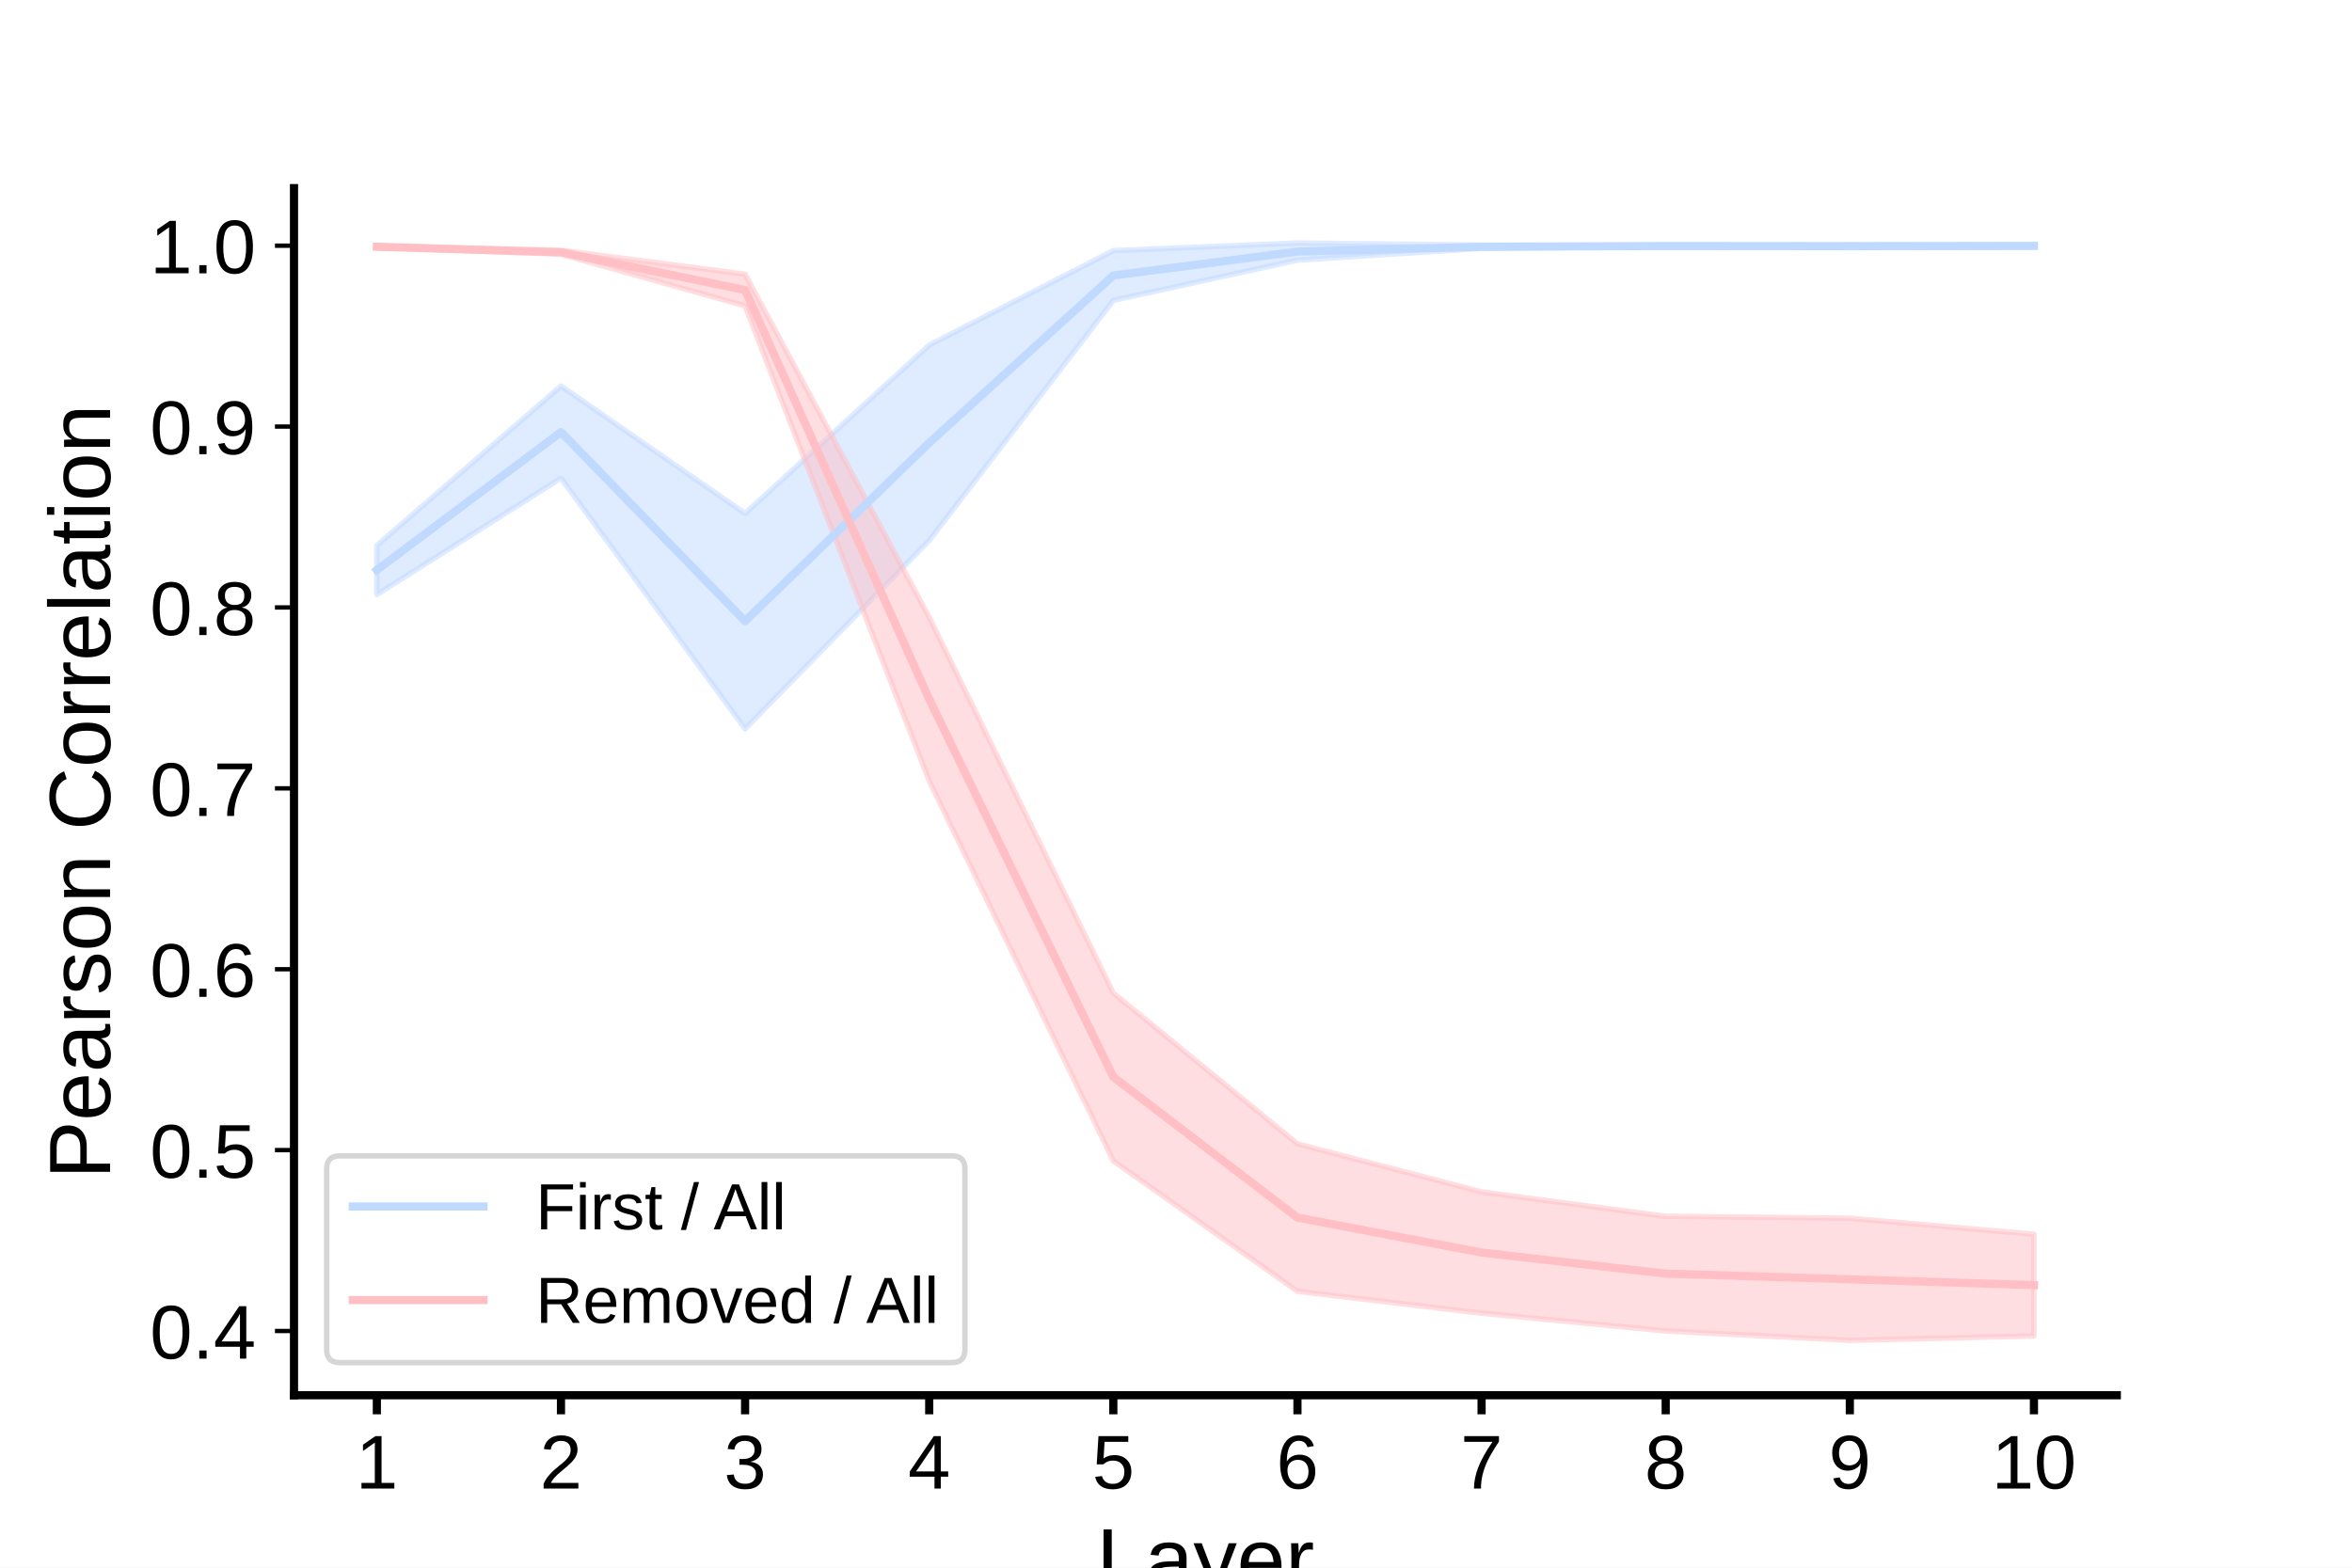
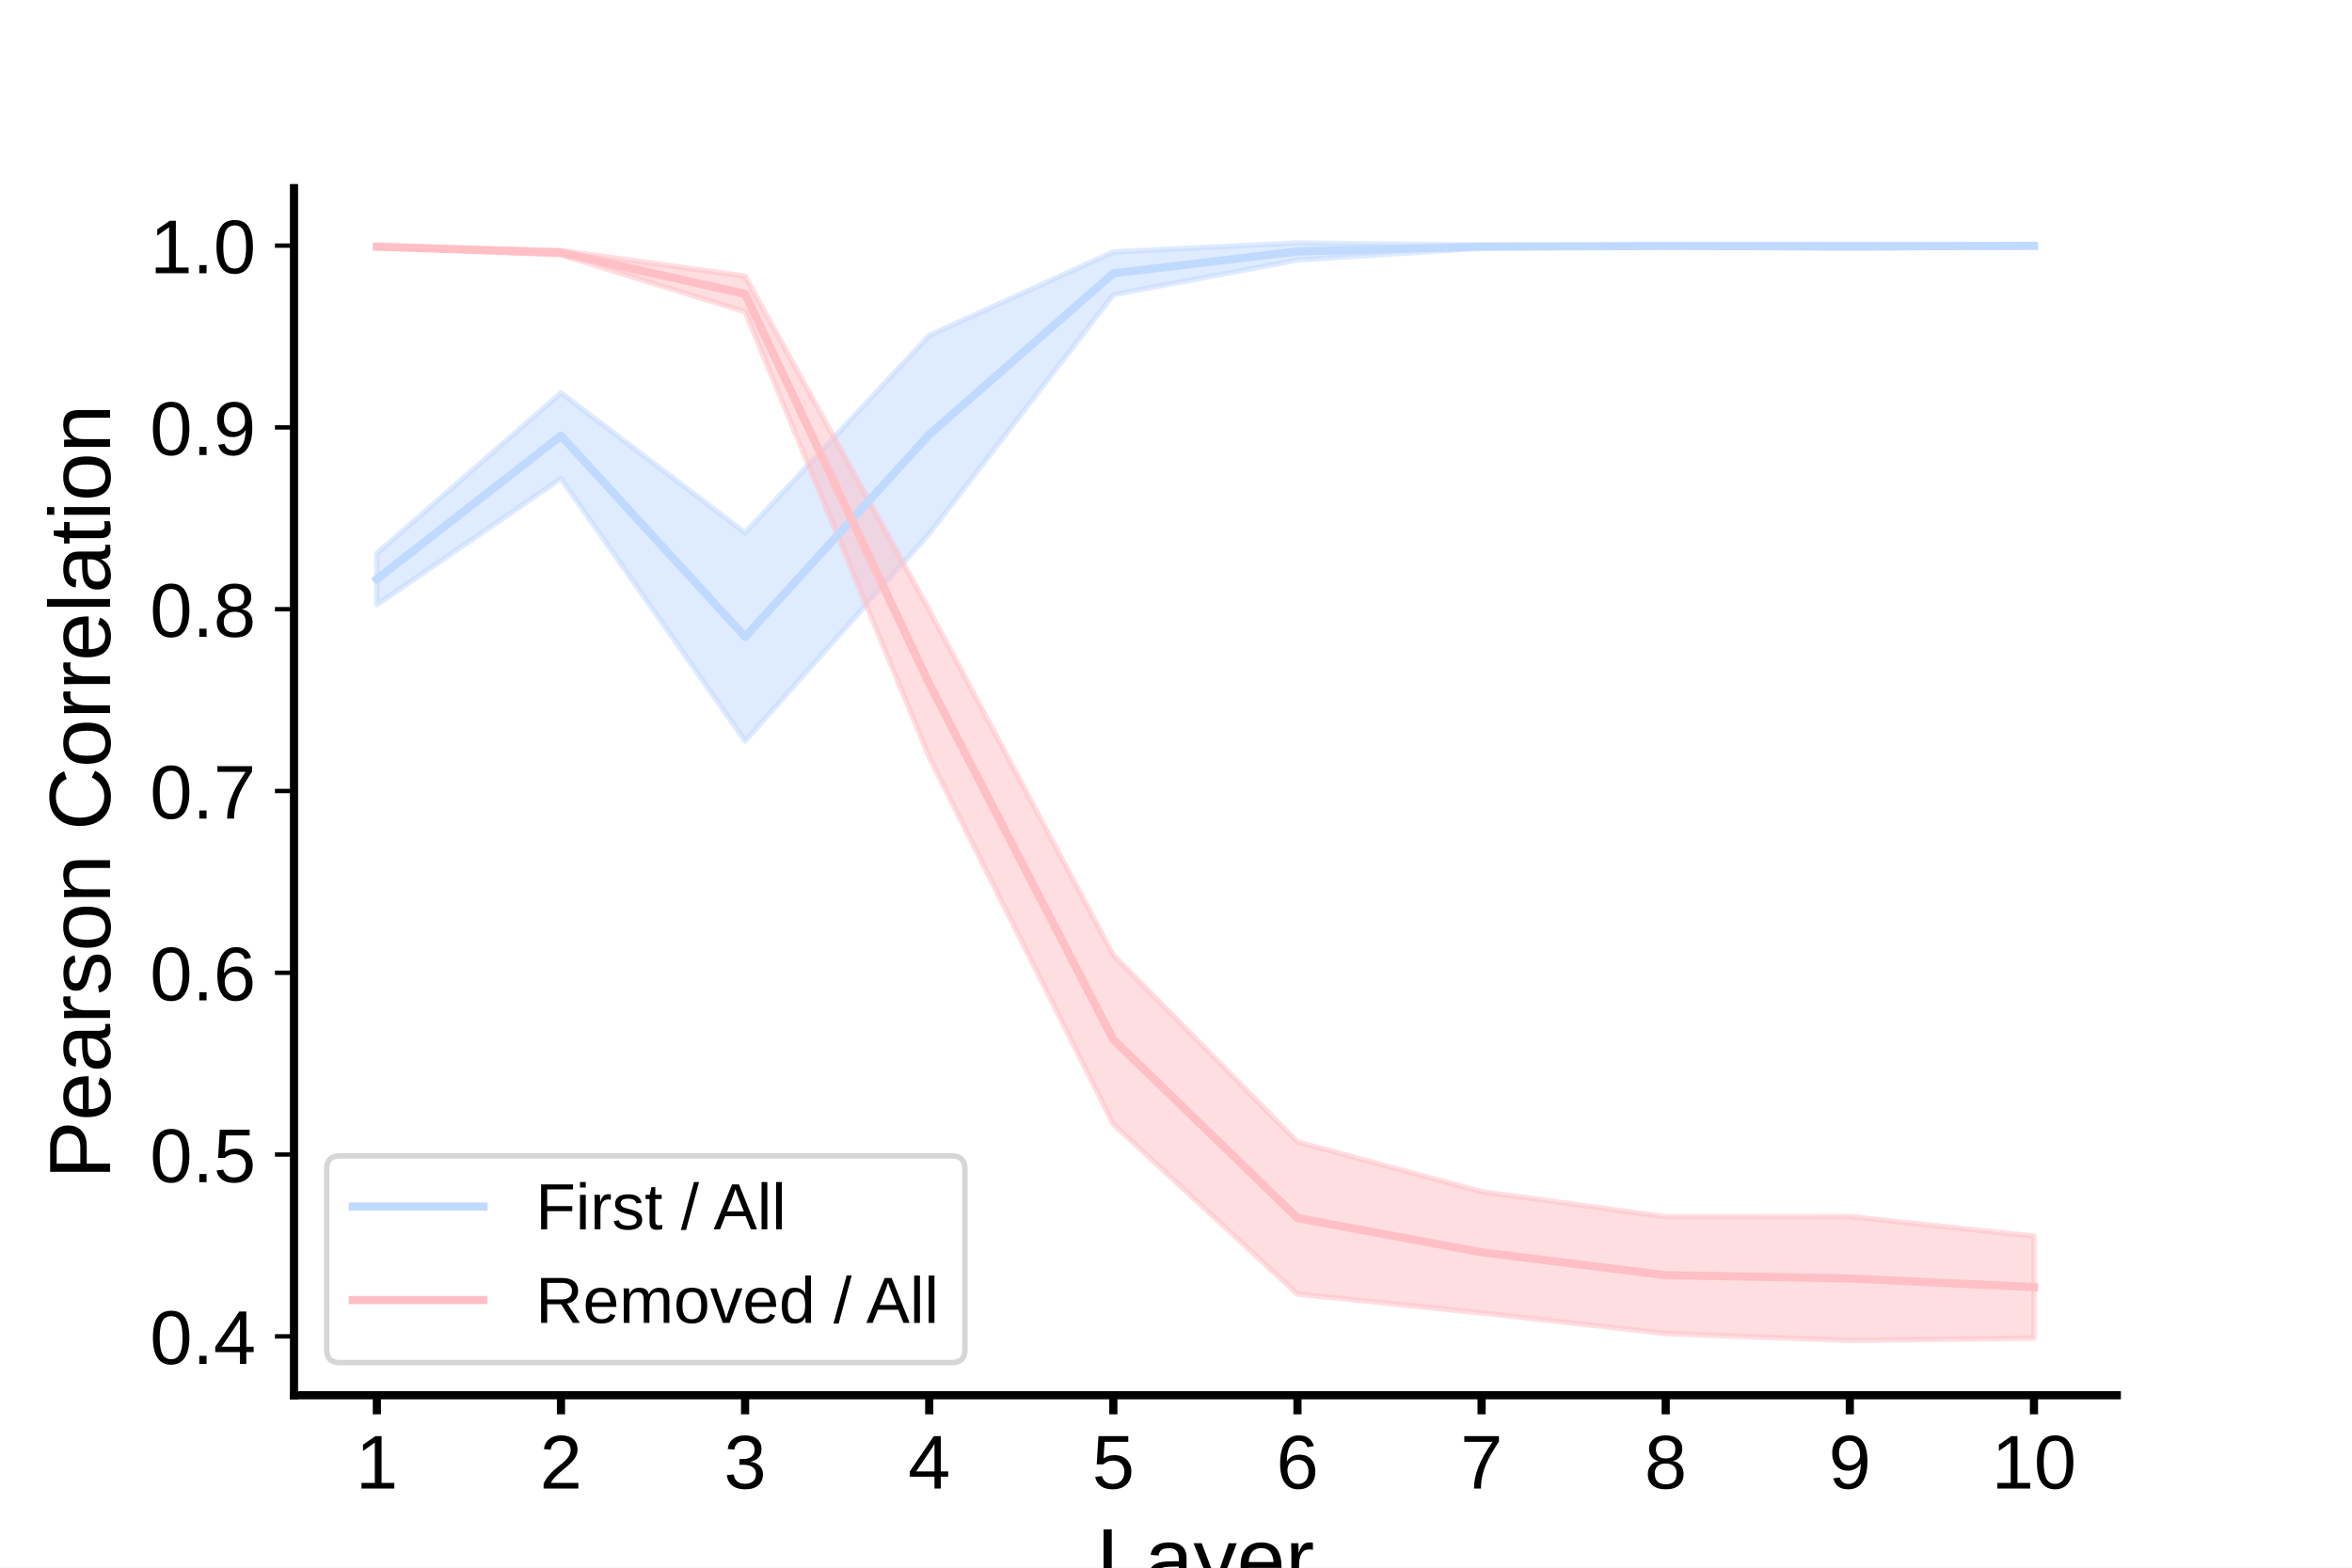
<svg xmlns="http://www.w3.org/2000/svg" xmlns:xlink="http://www.w3.org/1999/xlink" width="432pt" height="288pt" viewBox="0 0 432 288" version="1.1">
  <defs>
    <style type="text/css">*{stroke-linejoin: round; stroke-linecap: butt}</style>
  </defs>
  <g id="figure_1">
    <g id="patch_1">
      <path d="M 0 288  L 432 288  L 432 0  L 0 0  z " style="fill: #ffffff" />
    </g>
    <g id="axes_1">
      <g id="patch_2">
        <path d="M 54 256.32  L 388.8 256.32  L 388.8 34.56  L 54 34.56  z " style="fill: #ffffff" />
      </g>
      <g id="PolyCollection_1">
        <defs>
-           <path id="m876e4532b5" d="M 69.218 -187.796  L 69.218 -178.774  L 103.036 -200.151  L 136.855 -154.109  L 170.673 -188.7  L 204.491 -232.821  L 238.309 -240.209  L 272.127 -242.369  L 305.945 -242.723  L 339.764 -242.518  L 373.582 -242.721  L 373.582 -242.923  L 373.582 -242.923  L 339.764 -243.021  L 305.945 -242.876  L 272.127 -242.966  L 238.309 -243.36  L 204.491 -241.96  L 170.673 -224.596  L 136.855 -193.67  L 103.036 -217.093  L 69.218 -187.796  z " style="stroke: #c0d9ff; stroke-opacity: 0.5" />
+           <path id="m4386b4bbae" d="M 69.218 -186.332  L 69.218 -176.898  L 103.036 -200.09  L 136.855 -151.873  L 170.673 -189.962  L 204.491 -233.871  L 238.309 -240.241  L 272.127 -242.394  L 305.945 -242.726  L 339.764 -242.368  L 373.582 -242.729  L 373.582 -242.935  L 373.582 -242.935  L 339.764 -243.115  L 305.945 -242.897  L 272.127 -242.982  L 238.309 -243.36  L 204.491 -241.713  L 170.673 -226.372  L 136.855 -190.131  L 103.036 -215.823  L 69.218 -186.332  z " style="stroke: #c0d9ff; stroke-opacity: 0.5" />
        </defs>
-         <g clip-path="url(#p95b591ce65)">
-           <use xlink:href="#m876e4532b5" x="0" y="288" style="fill: #c0d9ff; fill-opacity: 0.5; stroke: #c0d9ff; stroke-opacity: 0.5" />
+         <g clip-path="url(#p9064f82c88)">
+           <use xlink:href="#m4386b4bbae" x="0" y="288" style="fill: #c0d9ff; fill-opacity: 0.5; stroke: #c0d9ff; stroke-opacity: 0.5" />
        </g>
      </g>
      <g id="PolyCollection_2">
        <defs>
-           <path id="me324237536" d="M 69.218 -242.767  L 69.218 -242.572  L 103.036 -241.294  L 136.855 -231.81  L 170.673 -144.547  L 204.491 -74.74  L 238.309 -50.764  L 272.127 -46.753  L 305.945 -43.486  L 339.764 -41.76  L 373.582 -42.565  L 373.582 -61.257  L 373.582 -61.257  L 339.764 -64.195  L 305.945 -64.547  L 272.127 -69.032  L 238.309 -77.863  L 204.491 -105.557  L 170.673 -174.572  L 136.855 -237.623  L 103.036 -242.025  L 69.218 -242.767  z " style="stroke: #ffbfc4; stroke-opacity: 0.5" />
+           <path id="maed2b1c9b7" d="M 69.218 -242.784  L 69.218 -242.597  L 103.036 -241.176  L 136.855 -230.73  L 170.673 -148.892  L 204.491 -81.471  L 238.309 -50.264  L 272.127 -46.8  L 305.945 -43.018  L 339.764 -41.76  L 373.582 -42.177  L 373.582 -60.898  L 373.582 -60.898  L 339.764 -64.497  L 305.945 -64.459  L 272.127 -69.074  L 238.309 -78.203  L 204.491 -112.545  L 170.673 -175.909  L 136.855 -237.266  L 103.036 -241.981  L 69.218 -242.784  z " style="stroke: #ffbfc4; stroke-opacity: 0.5" />
        </defs>
-         <g clip-path="url(#p95b591ce65)">
-           <use xlink:href="#me324237536" x="0" y="288" style="fill: #ffbfc4; fill-opacity: 0.5; stroke: #ffbfc4; stroke-opacity: 0.5" />
+         <g clip-path="url(#p9064f82c88)">
+           <use xlink:href="#maed2b1c9b7" x="0" y="288" style="fill: #ffbfc4; fill-opacity: 0.5; stroke: #ffbfc4; stroke-opacity: 0.5" />
        </g>
      </g>
      <g id="matplotlib.axis_1">
        <g id="xtick_1">
          <g id="line2d_1">
            <defs>
-               <path id="m1724ea74f0" d="M 0 0  L 0 3.5  " style="stroke: #000000; stroke-width: 1.5" />
-             </defs>
-             <g>
-               <use xlink:href="#m1724ea74f0" x="69.218" y="256.32" style="stroke: #000000; stroke-width: 1.5" />
+               <path id="m80e4182128" d="M 0 0  L 0 3.5  " style="stroke: #000000; stroke-width: 1.5" />
+             </defs>
+             <g>
+               <use xlink:href="#m80e4182128" x="69.218" y="256.32" style="stroke: #000000; stroke-width: 1.5" />
            </g>
          </g>
          <g id="text_1">
            <g transform="translate(65.32553 273.4656) scale(0.14 -0.14)">
              <defs>
                <path id="LiberationSans-31" d="M 488 0  L 488 478  L 1609 478  L 1609 3866  L 616 3156  L 616 3688  L 1656 4403  L 2175 4403  L 2175 478  L 3247 478  L 3247 0  L 488 0  z " transform="scale(0.015625)" />
              </defs>
              <use xlink:href="#LiberationSans-31" />
            </g>
          </g>
        </g>
        <g id="xtick_2">
          <g id="line2d_2">
            <g>
-               <use xlink:href="#m1724ea74f0" x="103.036" y="256.32" style="stroke: #000000; stroke-width: 1.5" />
+               <use xlink:href="#m80e4182128" x="103.036" y="256.32" style="stroke: #000000; stroke-width: 1.5" />
            </g>
          </g>
          <g id="text_2">
            <g transform="translate(99.14371 273.4656) scale(0.14 -0.14)">
              <defs>
                <path id="LiberationSans-32" d="M 322 0  L 322 397  Q 481 763 711 1042  Q 941 1322 1194 1548  Q 1447 1775 1695 1969  Q 1944 2163 2144 2356  Q 2344 2550 2467 2762  Q 2591 2975 2591 3244  Q 2591 3606 2378 3806  Q 2166 4006 1788 4006  Q 1428 4006 1195 3811  Q 963 3616 922 3263  L 347 3316  Q 409 3844 795 4156  Q 1181 4469 1788 4469  Q 2453 4469 2811 4155  Q 3169 3841 3169 3263  Q 3169 3006 3051 2753  Q 2934 2500 2703 2247  Q 2472 1994 1819 1463  Q 1459 1169 1246 933  Q 1034 697 941 478  L 3238 478  L 3238 0  L 322 0  z " transform="scale(0.015625)" />
              </defs>
              <use xlink:href="#LiberationSans-32" />
            </g>
          </g>
        </g>
        <g id="xtick_3">
          <g id="line2d_3">
            <g>
-               <use xlink:href="#m1724ea74f0" x="136.855" y="256.32" style="stroke: #000000; stroke-width: 1.5" />
+               <use xlink:href="#m80e4182128" x="136.855" y="256.32" style="stroke: #000000; stroke-width: 1.5" />
            </g>
          </g>
          <g id="text_3">
            <g transform="translate(132.9619 273.4656) scale(0.14 -0.14)">
              <defs>
                <path id="LiberationSans-33" d="M 3278 1216  Q 3278 606 2890 271  Q 2503 -63 1784 -63  Q 1116 -63 717 239  Q 319 541 244 1131  L 825 1184  Q 938 403 1784 403  Q 2209 403 2451 612  Q 2694 822 2694 1234  Q 2694 1594 2417 1795  Q 2141 1997 1619 1997  L 1300 1997  L 1300 2484  L 1606 2484  Q 2069 2484 2323 2686  Q 2578 2888 2578 3244  Q 2578 3597 2370 3801  Q 2163 4006 1753 4006  Q 1381 4006 1151 3815  Q 922 3625 884 3278  L 319 3322  Q 381 3863 767 4166  Q 1153 4469 1759 4469  Q 2422 4469 2789 4161  Q 3156 3853 3156 3303  Q 3156 2881 2920 2617  Q 2684 2353 2234 2259  L 2234 2247  Q 2728 2194 3003 1916  Q 3278 1638 3278 1216  z " transform="scale(0.015625)" />
              </defs>
              <use xlink:href="#LiberationSans-33" />
            </g>
          </g>
        </g>
        <g id="xtick_4">
          <g id="line2d_4">
            <g>
-               <use xlink:href="#m1724ea74f0" x="170.673" y="256.32" style="stroke: #000000; stroke-width: 1.5" />
+               <use xlink:href="#m80e4182128" x="170.673" y="256.32" style="stroke: #000000; stroke-width: 1.5" />
            </g>
          </g>
          <g id="text_4">
            <g transform="translate(166.7801 273.4656) scale(0.14 -0.14)">
              <defs>
                <path id="LiberationSans-34" d="M 2753 997  L 2753 0  L 2222 0  L 2222 997  L 147 997  L 147 1434  L 2163 4403  L 2753 4403  L 2753 1441  L 3372 1441  L 3372 997  L 2753 997  z M 2222 3769  Q 2216 3750 2134 3603  Q 2053 3456 2013 3397  L 884 1734  L 716 1503  L 666 1441  L 2222 1441  L 2222 3769  z " transform="scale(0.015625)" />
              </defs>
              <use xlink:href="#LiberationSans-34" />
            </g>
          </g>
        </g>
        <g id="xtick_5">
          <g id="line2d_5">
            <g>
-               <use xlink:href="#m1724ea74f0" x="204.491" y="256.32" style="stroke: #000000; stroke-width: 1.5" />
+               <use xlink:href="#m80e4182128" x="204.491" y="256.32" style="stroke: #000000; stroke-width: 1.5" />
            </g>
          </g>
          <g id="text_5">
            <g transform="translate(200.5983 273.4656) scale(0.14 -0.14)">
              <defs>
                <path id="LiberationSans-35" d="M 3291 1434  Q 3291 738 2877 337  Q 2463 -63 1728 -63  Q 1113 -63 734 206  Q 356 475 256 984  L 825 1050  Q 1003 397 1741 397  Q 2194 397 2450 670  Q 2706 944 2706 1422  Q 2706 1838 2448 2094  Q 2191 2350 1753 2350  Q 1525 2350 1328 2278  Q 1131 2206 934 2034  L 384 2034  L 531 4403  L 3034 4403  L 3034 3925  L 1044 3925  L 959 2528  Q 1325 2809 1869 2809  Q 2519 2809 2905 2428  Q 3291 2047 3291 1434  z " transform="scale(0.015625)" />
              </defs>
              <use xlink:href="#LiberationSans-35" />
            </g>
          </g>
        </g>
        <g id="xtick_6">
          <g id="line2d_6">
            <g>
-               <use xlink:href="#m1724ea74f0" x="238.309" y="256.32" style="stroke: #000000; stroke-width: 1.5" />
+               <use xlink:href="#m80e4182128" x="238.309" y="256.32" style="stroke: #000000; stroke-width: 1.5" />
            </g>
          </g>
          <g id="text_6">
            <g transform="translate(234.4164 273.4656) scale(0.14 -0.14)">
              <defs>
                <path id="LiberationSans-36" d="M 3278 1441  Q 3278 744 2900 340  Q 2522 -63 1856 -63  Q 1113 -63 719 490  Q 325 1044 325 2100  Q 325 3244 734 3856  Q 1144 4469 1900 4469  Q 2897 4469 3156 3572  L 2619 3475  Q 2453 4013 1894 4013  Q 1413 4013 1148 3564  Q 884 3116 884 2266  Q 1038 2550 1316 2698  Q 1594 2847 1953 2847  Q 2563 2847 2920 2465  Q 3278 2084 3278 1441  z M 2706 1416  Q 2706 1894 2472 2153  Q 2238 2413 1819 2413  Q 1425 2413 1183 2183  Q 941 1953 941 1550  Q 941 1041 1192 716  Q 1444 391 1838 391  Q 2244 391 2475 664  Q 2706 938 2706 1416  z " transform="scale(0.015625)" />
              </defs>
              <use xlink:href="#LiberationSans-36" />
            </g>
          </g>
        </g>
        <g id="xtick_7">
          <g id="line2d_7">
            <g>
-               <use xlink:href="#m1724ea74f0" x="272.127" y="256.32" style="stroke: #000000; stroke-width: 1.5" />
+               <use xlink:href="#m80e4182128" x="272.127" y="256.32" style="stroke: #000000; stroke-width: 1.5" />
            </g>
          </g>
          <g id="text_7">
            <g transform="translate(268.2346 273.4656) scale(0.14 -0.14)">
              <defs>
                <path id="LiberationSans-37" d="M 3238 3947  Q 2563 2916 2284 2331  Q 2006 1747 1867 1178  Q 1728 609 1728 0  L 1141 0  Q 1141 844 1498 1776  Q 1856 2709 2694 3925  L 328 3925  L 328 4403  L 3238 4403  L 3238 3947  z " transform="scale(0.015625)" />
              </defs>
              <use xlink:href="#LiberationSans-37" />
            </g>
          </g>
        </g>
        <g id="xtick_8">
          <g id="line2d_8">
            <g>
-               <use xlink:href="#m1724ea74f0" x="305.945" y="256.32" style="stroke: #000000; stroke-width: 1.5" />
+               <use xlink:href="#m80e4182128" x="305.945" y="256.32" style="stroke: #000000; stroke-width: 1.5" />
            </g>
          </g>
          <g id="text_8">
            <g transform="translate(302.0528 273.4656) scale(0.14 -0.14)">
              <defs>
                <path id="LiberationSans-38" d="M 3281 1228  Q 3281 619 2893 278  Q 2506 -63 1781 -63  Q 1075 -63 676 271  Q 278 606 278 1222  Q 278 1653 525 1947  Q 772 2241 1156 2303  L 1156 2316  Q 797 2400 589 2681  Q 381 2963 381 3341  Q 381 3844 757 4156  Q 1134 4469 1769 4469  Q 2419 4469 2795 4162  Q 3172 3856 3172 3334  Q 3172 2956 2962 2675  Q 2753 2394 2391 2322  L 2391 2309  Q 2813 2241 3047 1952  Q 3281 1663 3281 1228  z M 2588 3303  Q 2588 4050 1769 4050  Q 1372 4050 1164 3862  Q 956 3675 956 3303  Q 956 2925 1170 2726  Q 1384 2528 1775 2528  Q 2172 2528 2380 2711  Q 2588 2894 2588 3303  z M 2697 1281  Q 2697 1691 2453 1898  Q 2209 2106 1769 2106  Q 1341 2106 1100 1882  Q 859 1659 859 1269  Q 859 359 1788 359  Q 2247 359 2472 579  Q 2697 800 2697 1281  z " transform="scale(0.015625)" />
              </defs>
              <use xlink:href="#LiberationSans-38" />
            </g>
          </g>
        </g>
        <g id="xtick_9">
          <g id="line2d_9">
            <g>
-               <use xlink:href="#m1724ea74f0" x="339.764" y="256.32" style="stroke: #000000; stroke-width: 1.5" />
+               <use xlink:href="#m80e4182128" x="339.764" y="256.32" style="stroke: #000000; stroke-width: 1.5" />
            </g>
          </g>
          <g id="text_9">
            <g transform="translate(335.871 273.4656) scale(0.14 -0.14)">
              <defs>
                <path id="LiberationSans-39" d="M 3256 2291  Q 3256 1156 2842 546  Q 2428 -63 1663 -63  Q 1147 -63 836 154  Q 525 372 391 856  L 928 941  Q 1097 391 1672 391  Q 2156 391 2422 841  Q 2688 1291 2700 2125  Q 2575 1844 2272 1673  Q 1969 1503 1606 1503  Q 1013 1503 656 1909  Q 300 2316 300 2988  Q 300 3678 687 4073  Q 1075 4469 1766 4469  Q 2500 4469 2878 3925  Q 3256 3381 3256 2291  z M 2644 2834  Q 2644 3366 2400 3689  Q 2156 4013 1747 4013  Q 1341 4013 1106 3736  Q 872 3459 872 2988  Q 872 2506 1106 2226  Q 1341 1947 1741 1947  Q 1984 1947 2193 2058  Q 2403 2169 2523 2372  Q 2644 2575 2644 2834  z " transform="scale(0.015625)" />
              </defs>
              <use xlink:href="#LiberationSans-39" />
            </g>
          </g>
        </g>
        <g id="xtick_10">
          <g id="line2d_10">
            <g>
-               <use xlink:href="#m1724ea74f0" x="373.582" y="256.32" style="stroke: #000000; stroke-width: 1.5" />
+               <use xlink:href="#m80e4182128" x="373.582" y="256.32" style="stroke: #000000; stroke-width: 1.5" />
            </g>
          </g>
          <g id="text_10">
            <g transform="translate(365.7965 273.4656) scale(0.14 -0.14)">
              <defs>
                <path id="LiberationSans-30" d="M 3309 2203  Q 3309 1100 2920 518  Q 2531 -63 1772 -63  Q 1013 -63 631 515  Q 250 1094 250 2203  Q 250 3338 620 3903  Q 991 4469 1791 4469  Q 2569 4469 2939 3897  Q 3309 3325 3309 2203  z M 2738 2203  Q 2738 3156 2517 3584  Q 2297 4013 1791 4013  Q 1272 4013 1045 3591  Q 819 3169 819 2203  Q 819 1266 1048 831  Q 1278 397 1778 397  Q 2275 397 2506 840  Q 2738 1284 2738 2203  z " transform="scale(0.015625)" />
              </defs>
              <use xlink:href="#LiberationSans-31" />
              <use xlink:href="#LiberationSans-30" x="55.615" />
            </g>
          </g>
        </g>
        <g id="text_11">
          <g transform="translate(201.39 291.9656) scale(0.16 -0.16)">
            <defs>
              <path id="LiberationSans-4c" d="M 525 0  L 525 4403  L 1122 4403  L 1122 488  L 3347 488  L 3347 0  L 525 0  z " transform="scale(0.015625)" />
              <path id="LiberationSans-61" d="M 1294 -63  Q 784 -63 528 206  Q 272 475 272 944  Q 272 1469 617 1750  Q 963 2031 1731 2050  L 2491 2063  L 2491 2247  Q 2491 2659 2316 2837  Q 2141 3016 1766 3016  Q 1388 3016 1216 2887  Q 1044 2759 1009 2478  L 422 2531  Q 566 3444 1778 3444  Q 2416 3444 2737 3151  Q 3059 2859 3059 2306  L 3059 850  Q 3059 600 3125 473  Q 3191 347 3375 347  Q 3456 347 3559 369  L 3559 19  Q 3347 -31 3125 -31  Q 2813 -31 2670 133  Q 2528 297 2509 647  L 2491 647  Q 2275 259 1989 98  Q 1703 -63 1294 -63  z M 1422 359  Q 1731 359 1972 500  Q 2213 641 2352 886  Q 2491 1131 2491 1391  L 2491 1669  L 1875 1656  Q 1478 1650 1273 1575  Q 1069 1500 959 1344  Q 850 1188 850 934  Q 850 659 998 509  Q 1147 359 1422 359  z " transform="scale(0.015625)" />
              <path id="LiberationSans-79" d="M 597 -1328  Q 366 -1328 209 -1294  L 209 -872  Q 328 -891 472 -891  Q 997 -891 1303 -119  L 1356 16  L 16 3381  L 616 3381  L 1328 1513  Q 1344 1469 1366 1408  Q 1388 1347 1506 1000  Q 1625 653 1634 613  L 1853 1228  L 2594 3381  L 3188 3381  L 1888 0  Q 1678 -541 1497 -805  Q 1316 -1069 1095 -1198  Q 875 -1328 597 -1328  z " transform="scale(0.015625)" />
              <path id="LiberationSans-65" d="M 863 1572  Q 863 991 1103 675  Q 1344 359 1806 359  Q 2172 359 2392 506  Q 2613 653 2691 878  L 3184 738  Q 2881 -63 1806 -63  Q 1056 -63 664 384  Q 272 831 272 1713  Q 272 2550 664 2997  Q 1056 3444 1784 3444  Q 3275 3444 3275 1647  L 3275 1572  L 863 1572  z M 2694 2003  Q 2647 2538 2422 2783  Q 2197 3028 1775 3028  Q 1366 3028 1127 2754  Q 888 2481 869 2003  L 2694 2003  z " transform="scale(0.015625)" />
              <path id="LiberationSans-72" d="M 444 0  L 444 2594  Q 444 2950 425 3381  L 956 3381  Q 981 2806 981 2691  L 994 2691  Q 1128 3125 1303 3284  Q 1478 3444 1797 3444  Q 1909 3444 2025 3413  L 2025 2897  Q 1913 2928 1725 2928  Q 1375 2928 1190 2626  Q 1006 2325 1006 1763  L 1006 0  L 444 0  z " transform="scale(0.015625)" />
            </defs>
            <use xlink:href="#LiberationSans-4c" />
            <use xlink:href="#LiberationSans-61" x="55.615" />
            <use xlink:href="#LiberationSans-79" x="111.23" />
            <use xlink:href="#LiberationSans-65" x="161.23" />
            <use xlink:href="#LiberationSans-72" x="216.846" />
          </g>
        </g>
      </g>
      <g id="matplotlib.axis_2">
        <g id="ytick_1">
          <g id="line2d_11">
            <defs>
-               <path id="m9e63817f43" d="M 0 0  L -3.5 0  " style="stroke: #000000; stroke-width: 0.8" />
-             </defs>
-             <g>
-               <use xlink:href="#m9e63817f43" x="54" y="244.52" style="stroke: #000000; stroke-width: 0.8" />
+               <path id="m4827091b3d" d="M 0 0  L -3.5 0  " style="stroke: #000000; stroke-width: 0.8" />
+             </defs>
+             <g>
+               <use xlink:href="#m4827091b3d" x="54" y="245.5" style="stroke: #000000; stroke-width: 0.8" />
            </g>
          </g>
          <g id="text_12">
-             <g transform="translate(27.54 249.5925) scale(0.14 -0.14)">
+             <g transform="translate(27.54 250.5726) scale(0.14 -0.14)">
              <defs>
                <path id="LiberationSans-2e" d="M 584 0  L 584 684  L 1194 684  L 1194 0  L 584 0  z " transform="scale(0.015625)" />
              </defs>
              <use xlink:href="#LiberationSans-30" />
              <use xlink:href="#LiberationSans-2e" x="55.615" />
              <use xlink:href="#LiberationSans-34" x="83.398" />
            </g>
          </g>
        </g>
        <g id="ytick_2">
          <g id="line2d_12">
            <g>
-               <use xlink:href="#m9e63817f43" x="54" y="211.289" style="stroke: #000000; stroke-width: 0.8" />
+               <use xlink:href="#m4827091b3d" x="54" y="212.103" style="stroke: #000000; stroke-width: 0.8" />
            </g>
          </g>
          <g id="text_13">
-             <g transform="translate(27.54 216.3617) scale(0.14 -0.14)">
+             <g transform="translate(27.54 217.1763) scale(0.14 -0.14)">
              <use xlink:href="#LiberationSans-30" />
              <use xlink:href="#LiberationSans-2e" x="55.615" />
              <use xlink:href="#LiberationSans-35" x="83.398" />
            </g>
          </g>
        </g>
        <g id="ytick_3">
          <g id="line2d_13">
            <g>
-               <use xlink:href="#m9e63817f43" x="54" y="178.058" style="stroke: #000000; stroke-width: 0.8" />
+               <use xlink:href="#m4827091b3d" x="54" y="178.707" style="stroke: #000000; stroke-width: 0.8" />
            </g>
          </g>
          <g id="text_14">
-             <g transform="translate(27.54 183.1308) scale(0.14 -0.14)">
+             <g transform="translate(27.54 183.78) scale(0.14 -0.14)">
              <use xlink:href="#LiberationSans-30" />
              <use xlink:href="#LiberationSans-2e" x="55.615" />
              <use xlink:href="#LiberationSans-36" x="83.398" />
            </g>
          </g>
        </g>
        <g id="ytick_4">
          <g id="line2d_14">
            <g>
-               <use xlink:href="#m9e63817f43" x="54" y="144.827" style="stroke: #000000; stroke-width: 0.8" />
+               <use xlink:href="#m4827091b3d" x="54" y="145.311" style="stroke: #000000; stroke-width: 0.8" />
            </g>
          </g>
          <g id="text_15">
-             <g transform="translate(27.54 149.8999) scale(0.14 -0.14)">
+             <g transform="translate(27.54 150.3837) scale(0.14 -0.14)">
              <use xlink:href="#LiberationSans-30" />
              <use xlink:href="#LiberationSans-2e" x="55.615" />
              <use xlink:href="#LiberationSans-37" x="83.398" />
            </g>
          </g>
        </g>
        <g id="ytick_5">
          <g id="line2d_15">
            <g>
-               <use xlink:href="#m9e63817f43" x="54" y="111.596" style="stroke: #000000; stroke-width: 0.8" />
+               <use xlink:href="#m4827091b3d" x="54" y="111.915" style="stroke: #000000; stroke-width: 0.8" />
            </g>
          </g>
          <g id="text_16">
-             <g transform="translate(27.54 116.669) scale(0.14 -0.14)">
+             <g transform="translate(27.54 116.9874) scale(0.14 -0.14)">
              <use xlink:href="#LiberationSans-30" />
              <use xlink:href="#LiberationSans-2e" x="55.615" />
              <use xlink:href="#LiberationSans-38" x="83.398" />
            </g>
          </g>
        </g>
        <g id="ytick_6">
          <g id="line2d_16">
            <g>
-               <use xlink:href="#m9e63817f43" x="54" y="78.365" style="stroke: #000000; stroke-width: 0.8" />
+               <use xlink:href="#m4827091b3d" x="54" y="78.518" style="stroke: #000000; stroke-width: 0.8" />
            </g>
          </g>
          <g id="text_17">
-             <g transform="translate(27.54 83.43806) scale(0.14 -0.14)">
+             <g transform="translate(27.54 83.59116) scale(0.14 -0.14)">
              <use xlink:href="#LiberationSans-30" />
              <use xlink:href="#LiberationSans-2e" x="55.615" />
              <use xlink:href="#LiberationSans-39" x="83.398" />
            </g>
          </g>
        </g>
        <g id="ytick_7">
          <g id="line2d_17">
            <g>
-               <use xlink:href="#m9e63817f43" x="54" y="45.134" style="stroke: #000000; stroke-width: 0.8" />
+               <use xlink:href="#m4827091b3d" x="54" y="45.122" style="stroke: #000000; stroke-width: 0.8" />
            </g>
          </g>
          <g id="text_18">
-             <g transform="translate(27.54 50.20716) scale(0.14 -0.14)">
+             <g transform="translate(27.54 50.19487) scale(0.14 -0.14)">
              <use xlink:href="#LiberationSans-31" />
              <use xlink:href="#LiberationSans-2e" x="55.615" />
              <use xlink:href="#LiberationSans-30" x="83.398" />
            </g>
          </g>
        </g>
        <g id="text_19">
          <g transform="translate(20.22 216.5838) rotate(-90) scale(0.16 -0.16)">
            <defs>
              <path id="LiberationSans-50" d="M 3931 3078  Q 3931 2453 3523 2084  Q 3116 1716 2416 1716  L 1122 1716  L 1122 0  L 525 0  L 525 4403  L 2378 4403  Q 3119 4403 3525 4056  Q 3931 3709 3931 3078  z M 3331 3072  Q 3331 3925 2306 3925  L 1122 3925  L 1122 2188  L 2331 2188  Q 3331 2188 3331 3072  z " transform="scale(0.015625)" />
              <path id="LiberationSans-73" d="M 2969 934  Q 2969 456 2608 196  Q 2247 -63 1597 -63  Q 966 -63 623 145  Q 281 353 178 794  L 675 891  Q 747 619 972 492  Q 1197 366 1597 366  Q 2025 366 2223 497  Q 2422 628 2422 891  Q 2422 1091 2284 1216  Q 2147 1341 1841 1422  L 1438 1528  Q 953 1653 748 1773  Q 544 1894 428 2066  Q 313 2238 313 2488  Q 313 2950 642 3192  Q 972 3434 1603 3434  Q 2163 3434 2492 3237  Q 2822 3041 2909 2606  L 2403 2544  Q 2356 2769 2151 2889  Q 1947 3009 1603 3009  Q 1222 3009 1040 2893  Q 859 2778 859 2544  Q 859 2400 934 2306  Q 1009 2213 1156 2147  Q 1303 2081 1775 1966  Q 2222 1853 2419 1758  Q 2616 1663 2730 1547  Q 2844 1431 2906 1279  Q 2969 1128 2969 934  z " transform="scale(0.015625)" />
              <path id="LiberationSans-6f" d="M 3291 1694  Q 3291 806 2900 371  Q 2509 -63 1766 -63  Q 1025 -63 647 389  Q 269 841 269 1694  Q 269 3444 1784 3444  Q 2559 3444 2925 3017  Q 3291 2591 3291 1694  z M 2700 1694  Q 2700 2394 2492 2711  Q 2284 3028 1794 3028  Q 1300 3028 1079 2704  Q 859 2381 859 1694  Q 859 1025 1076 689  Q 1294 353 1759 353  Q 2266 353 2483 678  Q 2700 1003 2700 1694  z " transform="scale(0.015625)" />
              <path id="LiberationSans-6e" d="M 2578 0  L 2578 2144  Q 2578 2478 2512 2662  Q 2447 2847 2303 2928  Q 2159 3009 1881 3009  Q 1475 3009 1240 2731  Q 1006 2453 1006 1959  L 1006 0  L 444 0  L 444 2659  Q 444 3250 425 3381  L 956 3381  Q 959 3366 962 3297  Q 966 3228 970 3139  Q 975 3050 981 2803  L 991 2803  Q 1184 3153 1439 3298  Q 1694 3444 2072 3444  Q 2628 3444 2886 3167  Q 3144 2891 3144 2253  L 3144 0  L 2578 0  z " transform="scale(0.015625)" />
              <path id="LiberationSans-20" transform="scale(0.015625)" />
              <path id="LiberationSans-43" d="M 2475 3981  Q 1744 3981 1337 3511  Q 931 3041 931 2222  Q 931 1413 1354 920  Q 1778 428 2500 428  Q 3425 428 3891 1344  L 4378 1100  Q 4106 531 3614 234  Q 3122 -63 2472 -63  Q 1806 -63 1320 214  Q 834 491 579 1005  Q 325 1519 325 2222  Q 325 3275 894 3872  Q 1463 4469 2469 4469  Q 3172 4469 3644 4194  Q 4116 3919 4338 3378  L 3772 3191  Q 3619 3575 3280 3778  Q 2941 3981 2475 3981  z " transform="scale(0.015625)" />
              <path id="LiberationSans-6c" d="M 431 0  L 431 4638  L 994 4638  L 994 0  L 431 0  z " transform="scale(0.015625)" />
              <path id="LiberationSans-74" d="M 1731 25  Q 1453 -50 1163 -50  Q 488 -50 488 716  L 488 2972  L 97 2972  L 97 3381  L 509 3381  L 675 4138  L 1050 4138  L 1050 3381  L 1675 3381  L 1675 2972  L 1050 2972  L 1050 838  Q 1050 594 1129 495  Q 1209 397 1406 397  Q 1519 397 1731 441  L 1731 25  z " transform="scale(0.015625)" />
              <path id="LiberationSans-69" d="M 428 4100  L 428 4638  L 991 4638  L 991 4100  L 428 4100  z M 428 0  L 428 3381  L 991 3381  L 991 0  L 428 0  z " transform="scale(0.015625)" />
            </defs>
            <use xlink:href="#LiberationSans-50" />
            <use xlink:href="#LiberationSans-65" x="66.699" />
            <use xlink:href="#LiberationSans-61" x="122.314" />
            <use xlink:href="#LiberationSans-72" x="177.93" />
            <use xlink:href="#LiberationSans-73" x="211.23" />
            <use xlink:href="#LiberationSans-6f" x="261.23" />
            <use xlink:href="#LiberationSans-6e" x="316.846" />
            <use xlink:href="#LiberationSans-20" x="372.461" />
            <use xlink:href="#LiberationSans-43" x="400.244" />
            <use xlink:href="#LiberationSans-6f" x="472.461" />
            <use xlink:href="#LiberationSans-72" x="528.076" />
            <use xlink:href="#LiberationSans-72" x="561.377" />
            <use xlink:href="#LiberationSans-65" x="594.678" />
            <use xlink:href="#LiberationSans-6c" x="650.293" />
            <use xlink:href="#LiberationSans-61" x="672.51" />
            <use xlink:href="#LiberationSans-74" x="728.125" />
            <use xlink:href="#LiberationSans-69" x="755.908" />
            <use xlink:href="#LiberationSans-6f" x="778.125" />
            <use xlink:href="#LiberationSans-6e" x="833.74" />
          </g>
        </g>
      </g>
      <g id="line2d_18">
-         <path d="M 69.218 104.715  L 103.036 79.378  L 136.855 114.11  L 170.673 81.352  L 204.491 50.61  L 238.309 46.216  L 272.127 45.332  L 305.945 45.201  L 339.764 45.23  L 373.582 45.178  " clip-path="url(#p95b591ce65)" style="fill: none; stroke: #c0d9ff; stroke-width: 1.5; stroke-linecap: square" />
+         <path d="M 69.218 106.385  L 103.036 80.043  L 136.855 116.998  L 170.673 79.833  L 204.491 50.208  L 238.309 46.199  L 272.127 45.312  L 305.945 45.189  L 339.764 45.259  L 373.582 45.168  " clip-path="url(#p9064f82c88)" style="fill: none; stroke: #c0d9ff; stroke-width: 1.5; stroke-linecap: square" />
      </g>
      <g id="line2d_19">
-         <path d="M 69.218 45.331  L 103.036 46.341  L 136.855 53.284  L 170.673 128.441  L 204.491 197.852  L 238.309 223.686  L 272.127 230.108  L 305.945 233.983  L 339.764 235.023  L 373.582 236.089  " clip-path="url(#p95b591ce65)" style="fill: none; stroke: #ffbfc4; stroke-width: 1.5; stroke-linecap: square" />
+         <path d="M 69.218 45.31  L 103.036 46.422  L 136.855 54.002  L 170.673 125.6  L 204.491 190.992  L 238.309 223.767  L 272.127 230.063  L 305.945 234.261  L 339.764 234.871  L 373.582 236.463  " clip-path="url(#p9064f82c88)" style="fill: none; stroke: #ffbfc4; stroke-width: 1.5; stroke-linecap: square" />
      </g>
      <g id="patch_3">
        <path d="M 54 256.32  L 54 34.56  " style="fill: none; stroke: #000000; stroke-width: 1.5; stroke-linejoin: miter; stroke-linecap: square" />
      </g>
      <g id="patch_4">
        <path d="M 54 256.32  L 388.8 256.32  " style="fill: none; stroke: #000000; stroke-width: 1.5; stroke-linejoin: miter; stroke-linecap: square" />
      </g>
      <g id="legend_1">
        <g id="patch_5">
          <path d="M 62.4 250.32  L 174.833 250.32  Q 177.232 250.32 177.232 247.92  L 177.232 214.748  Q 177.232 212.347 174.833 212.347  L 62.4 212.347  Q 60 212.347 60 214.748  L 60 247.92  Q 60 250.32 62.4 250.32  z " style="fill: #ffffff; opacity: 0.8; stroke: #cccccc; stroke-linejoin: miter" />
        </g>
        <g id="line2d_20">
          <path d="M 64.8 221.644  L 76.8 221.644  L 88.8 221.644  " style="fill: none; stroke: #c0d9ff; stroke-width: 1.5; stroke-linecap: square" />
        </g>
        <g id="text_20">
          <g transform="translate(98.4 225.8438) scale(0.12 -0.12)">
            <defs>
              <path id="LiberationSans-46" d="M 1122 3916  L 1122 2278  L 3578 2278  L 3578 1784  L 1122 1784  L 1122 0  L 525 0  L 525 4403  L 3653 4403  L 3653 3916  L 1122 3916  z " transform="scale(0.015625)" />
              <path id="LiberationSans-2f" d="M 0 -63  L 1284 4638  L 1778 4638  L 506 -63  L 0 -63  z " transform="scale(0.015625)" />
              <path id="LiberationSans-41" d="M 3647 0  L 3144 1288  L 1138 1288  L 631 0  L 13 0  L 1809 4403  L 2488 4403  L 4256 0  L 3647 0  z M 2141 3953  L 2113 3866  Q 2034 3606 1881 3200  L 1319 1753  L 2966 1753  L 2400 3206  Q 2313 3422 2225 3694  L 2141 3953  z " transform="scale(0.015625)" />
            </defs>
            <use xlink:href="#LiberationSans-46" />
            <use xlink:href="#LiberationSans-69" x="61.084" />
            <use xlink:href="#LiberationSans-72" x="83.301" />
            <use xlink:href="#LiberationSans-73" x="116.602" />
            <use xlink:href="#LiberationSans-74" x="166.602" />
            <use xlink:href="#LiberationSans-20" x="194.385" />
            <use xlink:href="#LiberationSans-2f" x="222.168" />
            <use xlink:href="#LiberationSans-20" x="249.951" />
            <use xlink:href="#LiberationSans-41" x="272.234" />
            <use xlink:href="#LiberationSans-6c" x="338.934" />
            <use xlink:href="#LiberationSans-6c" x="361.15" />
          </g>
        </g>
        <g id="line2d_21">
          <path d="M 64.8 238.83  L 76.8 238.83  L 88.8 238.83  " style="fill: none; stroke: #ffbfc4; stroke-width: 1.5; stroke-linecap: square" />
        </g>
        <g id="text_21">
          <g transform="translate(98.4 243.03) scale(0.12 -0.12)">
            <defs>
              <path id="LiberationSans-52" d="M 3638 0  L 2494 1828  L 1122 1828  L 1122 0  L 525 0  L 525 4403  L 2597 4403  Q 3341 4403 3745 4070  Q 4150 3738 4150 3144  Q 4150 2653 3864 2318  Q 3578 1984 3075 1897  L 4325 0  L 3638 0  z M 3550 3138  Q 3550 3522 3289 3723  Q 3028 3925 2538 3925  L 1122 3925  L 1122 2300  L 2563 2300  Q 3034 2300 3292 2520  Q 3550 2741 3550 3138  z " transform="scale(0.015625)" />
              <path id="LiberationSans-6d" d="M 2400 0  L 2400 2144  Q 2400 2634 2265 2821  Q 2131 3009 1781 3009  Q 1422 3009 1212 2734  Q 1003 2459 1003 1959  L 1003 0  L 444 0  L 444 2659  Q 444 3250 425 3381  L 956 3381  Q 959 3366 962 3297  Q 966 3228 970 3139  Q 975 3050 981 2803  L 991 2803  Q 1172 3163 1406 3303  Q 1641 3444 1978 3444  Q 2363 3444 2586 3291  Q 2809 3138 2897 2803  L 2906 2803  Q 3081 3144 3329 3294  Q 3578 3444 3931 3444  Q 4444 3444 4676 3166  Q 4909 2888 4909 2253  L 4909 0  L 4353 0  L 4353 2144  Q 4353 2634 4218 2821  Q 4084 3009 3734 3009  Q 3366 3009 3161 2736  Q 2956 2463 2956 1959  L 2956 0  L 2400 0  z " transform="scale(0.015625)" />
              <path id="LiberationSans-76" d="M 1916 0  L 1250 0  L 22 3381  L 622 3381  L 1366 1181  Q 1406 1056 1581 441  L 1691 806  L 1813 1175  L 2581 3381  L 3178 3381  L 1916 0  z " transform="scale(0.015625)" />
              <path id="LiberationSans-64" d="M 2566 544  Q 2409 219 2151 78  Q 1894 -63 1513 -63  Q 872 -63 570 368  Q 269 800 269 1675  Q 269 3444 1513 3444  Q 1897 3444 2153 3303  Q 2409 3163 2566 2856  L 2572 2856  L 2566 3234  L 2566 4638  L 3128 4638  L 3128 697  Q 3128 169 3147 0  L 2609 0  Q 2600 50 2589 231  Q 2578 413 2578 544  L 2566 544  z M 859 1694  Q 859 984 1046 678  Q 1234 372 1656 372  Q 2134 372 2350 703  Q 2566 1034 2566 1731  Q 2566 2403 2350 2715  Q 2134 3028 1663 3028  Q 1238 3028 1048 2714  Q 859 2400 859 1694  z " transform="scale(0.015625)" />
            </defs>
            <use xlink:href="#LiberationSans-52" />
            <use xlink:href="#LiberationSans-65" x="72.217" />
            <use xlink:href="#LiberationSans-6d" x="127.832" />
            <use xlink:href="#LiberationSans-6f" x="211.133" />
            <use xlink:href="#LiberationSans-76" x="266.748" />
            <use xlink:href="#LiberationSans-65" x="316.748" />
            <use xlink:href="#LiberationSans-64" x="372.363" />
            <use xlink:href="#LiberationSans-20" x="427.979" />
            <use xlink:href="#LiberationSans-2f" x="455.762" />
            <use xlink:href="#LiberationSans-20" x="483.545" />
            <use xlink:href="#LiberationSans-41" x="505.828" />
            <use xlink:href="#LiberationSans-6c" x="572.527" />
            <use xlink:href="#LiberationSans-6c" x="594.744" />
          </g>
        </g>
      </g>
    </g>
  </g>
  <defs>
-     <clipPath id="p95b591ce65">
+     <clipPath id="p9064f82c88">
      <rect x="54" y="34.56" width="334.8" height="221.76" />
    </clipPath>
  </defs>
</svg>
